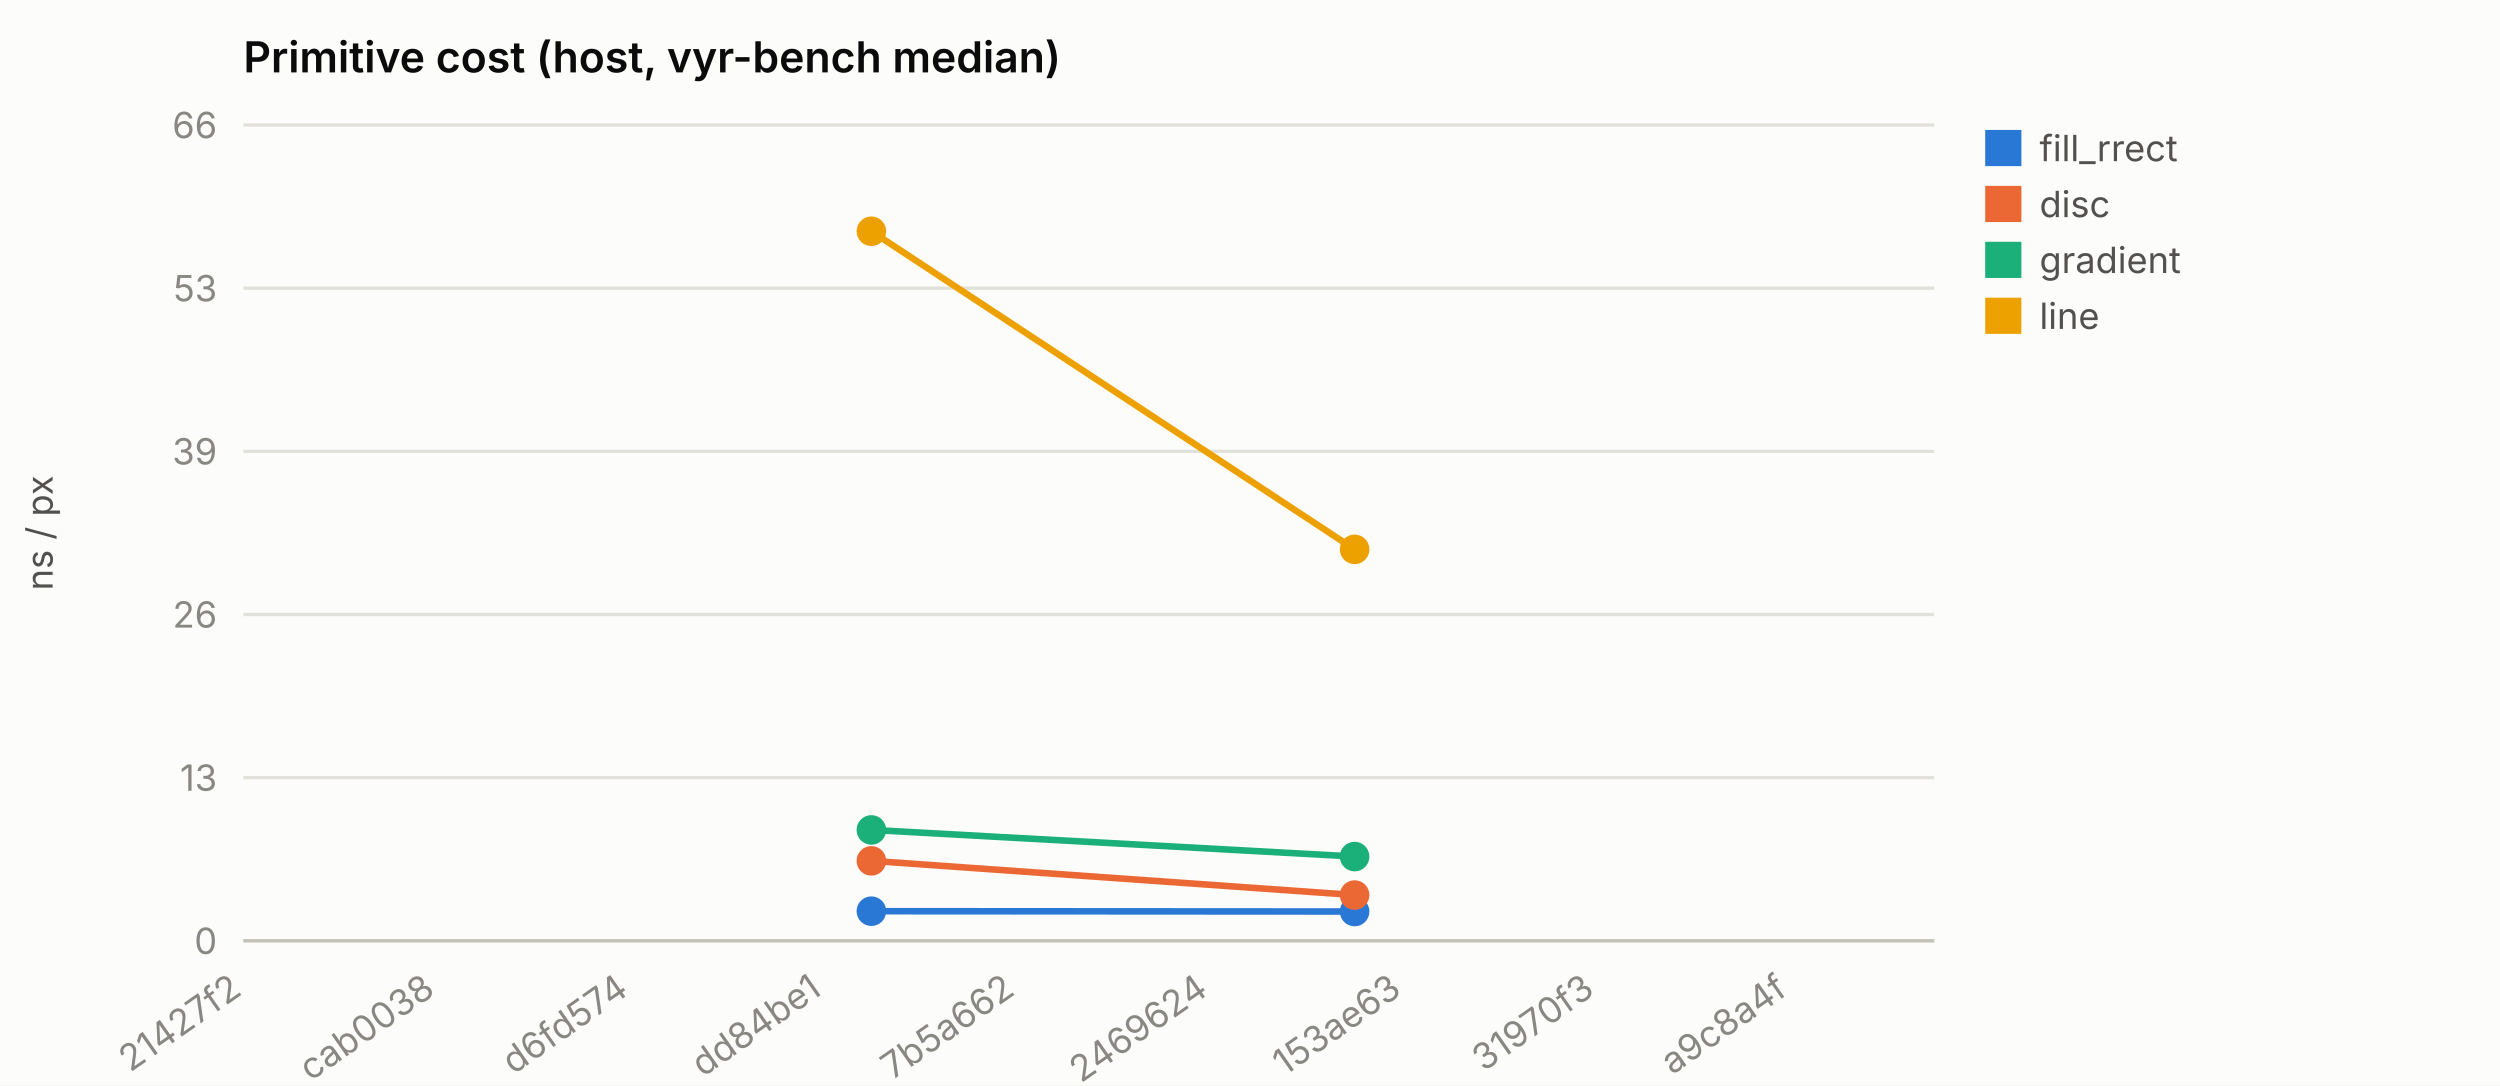
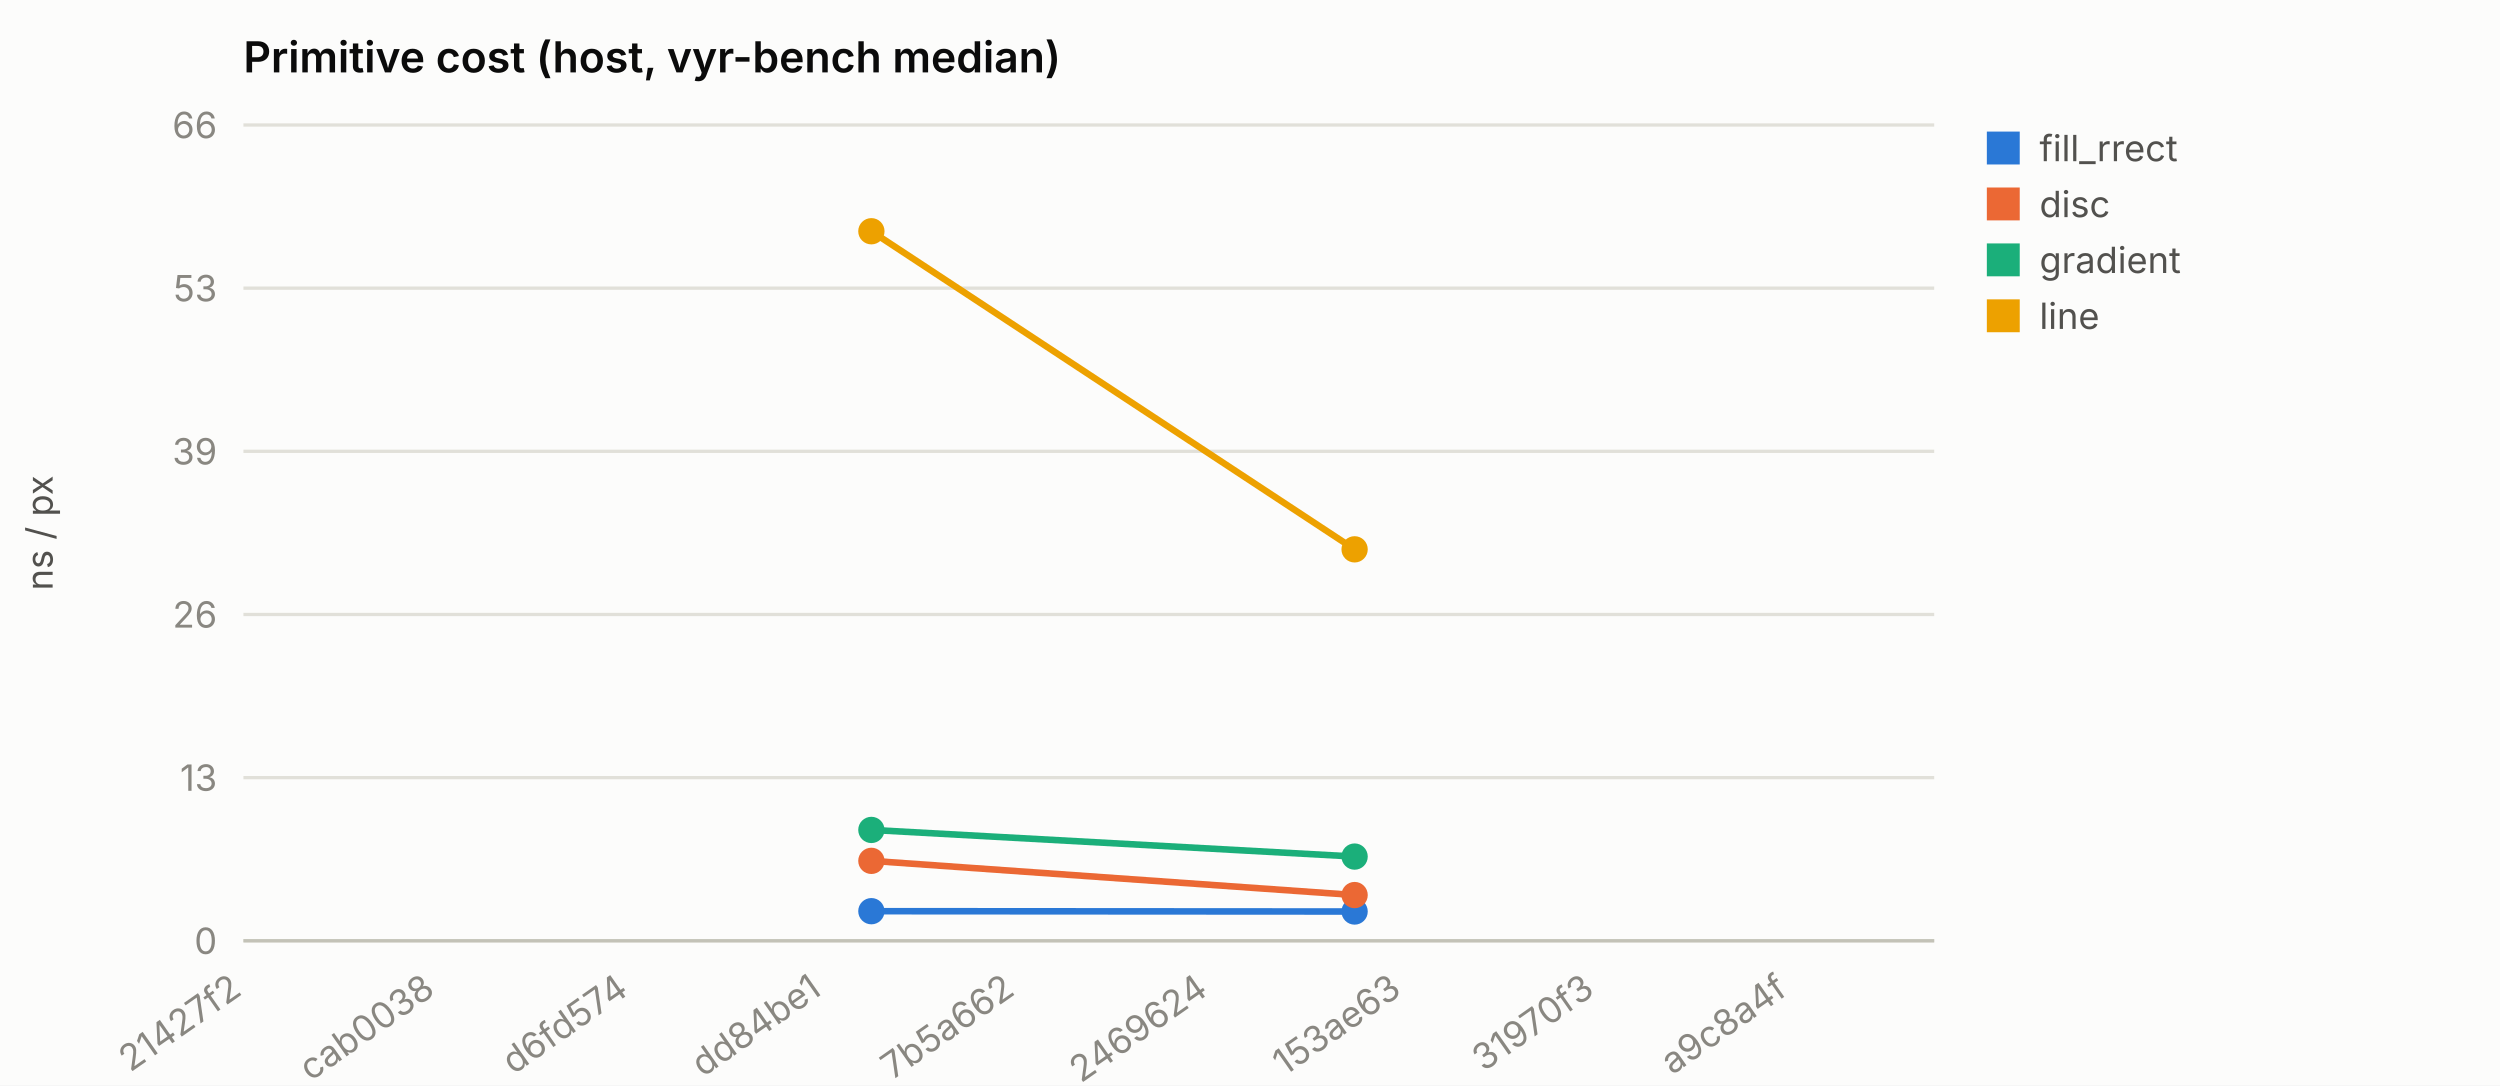
<svg xmlns="http://www.w3.org/2000/svg" viewBox="0 0 760 330" width="760" height="330" role="img" aria-label="Primitive cost (host, vyr-bench median)" font-size="11">
-   <style>
+   <style>  text  { font-family: system-ui, -apple-system, "Segoe UI", sans-serif; }
+   .tick { font-variant-numeric: tabular-nums; }
+ 
  .surface { fill: #fcfcfb; }
  .grid    { stroke: #e1e0d9; stroke-width: 1; }
  .axis    { stroke: #c3c2b7; stroke-width: 1; }
  .t-pri   { fill: #0b0b0b; }
  .t-sec   { fill: #52514e; }
  .t-mut   { fill: #898781; }
-   text     { font-family: system-ui, -apple-system, "Segoe UI", sans-serif; }
-   .tick    { font-variant-numeric: tabular-nums; }
+   .s1 { stroke: #2a78d6; }  .f1 { fill: #2a78d6; }
+   .s2 { stroke: #eb6834; }  .f2 { fill: #eb6834; }
+   .s3 { stroke: #1baf7a; }  .f3 { fill: #1baf7a; }
+   .s4 { stroke: #eda100; }  .f4 { fill: #eda100; }
+   .s5 { stroke: #e87ba4; }  .f5 { fill: #e87ba4; }
+   .s6 { stroke: #008300; }  .f6 { fill: #008300; }
  @media (prefers-color-scheme: dark) {
-     .surface { fill: #1a1a19; }
-     .grid    { stroke: #2c2c2a; }
-     .axis    { stroke: #383835; }
-     .t-pri   { fill: #ffffff; }
-     .t-sec   { fill: #c3c2b7; }
-     .t-mut   { fill: #898781; }
-     .s1 { fill: #3987e5; stroke: #3987e5; }
-     .s2 { fill: #d95926; stroke: #d95926; }
-     .s3 { fill: #199e70; stroke: #199e70; }
-     .s4 { fill: #c98500; stroke: #c98500; }
-     .s5 { fill: #d55181; stroke: #d55181; }
-     .s6 { fill: #008300; stroke: #008300; }
+   :root:not([data-theme="light"]) .surface { fill: #1a1a19; }
+   :root:not([data-theme="light"]) .grid    { stroke: #2c2c2a; stroke-width: 1; }
+   :root:not([data-theme="light"]) .axis    { stroke: #383835; stroke-width: 1; }
+   :root:not([data-theme="light"]) .t-pri   { fill: #ffffff; }
+   :root:not([data-theme="light"]) .t-sec   { fill: #c3c2b7; }
+   :root:not([data-theme="light"]) .t-mut   { fill: #898781; }
+   :root:not([data-theme="light"]) .s1 { stroke: #3987e5; }  :root:not([data-theme="light"]) .f1 { fill: #3987e5; }
+   :root:not([data-theme="light"]) .s2 { stroke: #d95926; }  :root:not([data-theme="light"]) .f2 { fill: #d95926; }
+   :root:not([data-theme="light"]) .s3 { stroke: #199e70; }  :root:not([data-theme="light"]) .f3 { fill: #199e70; }
+   :root:not([data-theme="light"]) .s4 { stroke: #c98500; }  :root:not([data-theme="light"]) .f4 { fill: #c98500; }
+   :root:not([data-theme="light"]) .s5 { stroke: #d55181; }  :root:not([data-theme="light"]) .f5 { fill: #d55181; }
+   :root:not([data-theme="light"]) .s6 { stroke: #008300; }  :root:not([data-theme="light"]) .f6 { fill: #008300; }
  }
- 
-   .s1 { fill: #2a78d6; stroke: #2a78d6; }
-   .s2 { fill: #eb6834; stroke: #eb6834; }
-   .s3 { fill: #1baf7a; stroke: #1baf7a; }
-   .s4 { fill: #eda100; stroke: #eda100; }
-   .s5 { fill: #e87ba4; stroke: #e87ba4; }
-   .s6 { fill: #008300; stroke: #008300; }
-   .ln { fill: none; }</style>
+   :root[data-theme="dark"] .surface { fill: #1a1a19; }
+   :root[data-theme="dark"] .grid    { stroke: #2c2c2a; stroke-width: 1; }
+   :root[data-theme="dark"] .axis    { stroke: #383835; stroke-width: 1; }
+   :root[data-theme="dark"] .t-pri   { fill: #ffffff; }
+   :root[data-theme="dark"] .t-sec   { fill: #c3c2b7; }
+   :root[data-theme="dark"] .t-mut   { fill: #898781; }
+   :root[data-theme="dark"] .s1 { stroke: #3987e5; }  :root[data-theme="dark"] .f1 { fill: #3987e5; }
+   :root[data-theme="dark"] .s2 { stroke: #d95926; }  :root[data-theme="dark"] .f2 { fill: #d95926; }
+   :root[data-theme="dark"] .s3 { stroke: #199e70; }  :root[data-theme="dark"] .f3 { fill: #199e70; }
+   :root[data-theme="dark"] .s4 { stroke: #c98500; }  :root[data-theme="dark"] .f4 { fill: #c98500; }
+   :root[data-theme="dark"] .s5 { stroke: #d55181; }  :root[data-theme="dark"] .f5 { fill: #d55181; }
+   :root[data-theme="dark"] .s6 { stroke: #008300; }  :root[data-theme="dark"] .f6 { fill: #008300; }
+   :root[data-theme="light"] .surface { fill: #fcfcfb; }
+   :root[data-theme="light"] .grid    { stroke: #e1e0d9; stroke-width: 1; }
+   :root[data-theme="light"] .axis    { stroke: #c3c2b7; stroke-width: 1; }
+   :root[data-theme="light"] .t-pri   { fill: #0b0b0b; }
+   :root[data-theme="light"] .t-sec   { fill: #52514e; }
+   :root[data-theme="light"] .t-mut   { fill: #898781; }
+   :root[data-theme="light"] .s1 { stroke: #2a78d6; }  :root[data-theme="light"] .f1 { fill: #2a78d6; }
+   :root[data-theme="light"] .s2 { stroke: #eb6834; }  :root[data-theme="light"] .f2 { fill: #eb6834; }
+   :root[data-theme="light"] .s3 { stroke: #1baf7a; }  :root[data-theme="light"] .f3 { fill: #1baf7a; }
+   :root[data-theme="light"] .s4 { stroke: #eda100; }  :root[data-theme="light"] .f4 { fill: #eda100; }
+   :root[data-theme="light"] .s5 { stroke: #e87ba4; }  :root[data-theme="light"] .f5 { fill: #e87ba4; }
+   :root[data-theme="light"] .s6 { stroke: #008300; }  :root[data-theme="light"] .f6 { fill: #008300; }
+ </style>
  <rect class="surface" width="760" height="330" />
  <text class="t-pri" x="74" y="22" font-size="13" font-weight="600">Primitive cost (host, vyr-bench median)</text>
  <line class="grid" x1="74" y1="286.0" x2="588" y2="286.0" />
  <text class="t-mut tick" x="66" y="290.0" text-anchor="end">0</text>
  <line class="grid" x1="74" y1="236.4" x2="588" y2="236.4" />
  <text class="t-mut tick" x="66" y="240.4" text-anchor="end">13</text>
  <line class="grid" x1="74" y1="186.8" x2="588" y2="186.8" />
  <text class="t-mut tick" x="66" y="190.8" text-anchor="end">26</text>
  <line class="grid" x1="74" y1="137.2" x2="588" y2="137.2" />
  <text class="t-mut tick" x="66" y="141.2" text-anchor="end">39</text>
  <line class="grid" x1="74" y1="87.6" x2="588" y2="87.6" />
  <text class="t-mut tick" x="66" y="91.6" text-anchor="end">53</text>
  <line class="grid" x1="74" y1="38.0" x2="588" y2="38.0" />
  <text class="t-mut tick" x="66" y="42.0" text-anchor="end">66</text>
  <line class="axis" x1="74" y1="286.0" x2="588" y2="286.0" />
  <text class="t-mut tick" x="74.0" y="302" text-anchor="end" transform="rotate(-35 74.0 302)">21427f2</text>
  <text class="t-mut tick" x="132.7" y="302" text-anchor="end" transform="rotate(-35 132.7 302)">cab0038</text>
  <text class="t-mut tick" x="191.5" y="302" text-anchor="end" transform="rotate(-35 191.5 302)">d6fd574</text>
  <text class="t-mut tick" x="250.2" y="302" text-anchor="end" transform="rotate(-35 250.2 302)">dd84be1</text>
  <text class="t-mut tick" x="309.0" y="302" text-anchor="end" transform="rotate(-35 309.0 302)">7b5a662</text>
  <text class="t-mut tick" x="367.7" y="302" text-anchor="end" transform="rotate(-35 367.7 302)">2469624</text>
  <text class="t-mut tick" x="426.5" y="302" text-anchor="end" transform="rotate(-35 426.5 302)">153ae63</text>
  <text class="t-mut tick" x="485.2" y="302" text-anchor="end" transform="rotate(-35 485.2 302)">31970f3</text>
  <text class="t-mut tick" x="543.9" y="302" text-anchor="end" transform="rotate(-35 543.9 302)">a9c8a4f</text>
  <text class="t-sec" x="16" y="162.0" text-anchor="middle" transform="rotate(-90 16 162.0)">ns / px</text>
-   <polyline class="s1 ln" points="264.9,277.0 411.8,277.1" stroke-width="2" />
-   <circle class="s1" cx="264.9" cy="277.0" r="4" stroke="none" />
-   <circle class="s1" cx="411.8" cy="277.1" r="4" stroke="none" />
-   <rect class="s1" x="604" y="40" width="10" height="10" stroke="none" />
+   <polyline class="s1" points="264.9,277.0 411.8,277.1" fill="none" stroke-width="2" />
+   <circle class="f1" cx="264.9" cy="277.0" r="4" stroke="none" />
+   <circle class="f1" cx="411.8" cy="277.1" r="4" stroke="none" />
+   <rect class="f1" x="604" y="40" width="10" height="10" stroke="none" />
  <text class="t-sec" x="620" y="49">fill_rrect</text>
-   <polyline class="s2 ln" points="264.9,261.7 411.8,272.1" stroke-width="2" />
-   <circle class="s2" cx="264.9" cy="261.7" r="4" stroke="none" />
-   <circle class="s2" cx="411.8" cy="272.1" r="4" stroke="none" />
-   <rect class="s2" x="604" y="57" width="10" height="10" stroke="none" />
+   <polyline class="s2" points="264.9,261.7 411.8,272.1" fill="none" stroke-width="2" />
+   <circle class="f2" cx="264.9" cy="261.7" r="4" stroke="none" />
+   <circle class="f2" cx="411.8" cy="272.1" r="4" stroke="none" />
+   <rect class="f2" x="604" y="57" width="10" height="10" stroke="none" />
  <text class="t-sec" x="620" y="66">disc</text>
-   <polyline class="s3 ln" points="264.9,252.3 411.8,260.4" stroke-width="2" />
-   <circle class="s3" cx="264.9" cy="252.3" r="4" stroke="none" />
-   <circle class="s3" cx="411.8" cy="260.4" r="4" stroke="none" />
-   <rect class="s3" x="604" y="74" width="10" height="10" stroke="none" />
+   <polyline class="s3" points="264.9,252.3 411.8,260.4" fill="none" stroke-width="2" />
+   <circle class="f3" cx="264.9" cy="252.3" r="4" stroke="none" />
+   <circle class="f3" cx="411.8" cy="260.4" r="4" stroke="none" />
+   <rect class="f3" x="604" y="74" width="10" height="10" stroke="none" />
  <text class="t-sec" x="620" y="83">gradient</text>
-   <polyline class="s4 ln" points="264.9,70.3 411.8,167.0" stroke-width="2" />
-   <circle class="s4" cx="264.9" cy="70.3" r="4" stroke="none" />
-   <circle class="s4" cx="411.8" cy="167.0" r="4" stroke="none" />
-   <rect class="s4" x="604" y="91" width="10" height="10" stroke="none" />
+   <polyline class="s4" points="264.9,70.3 411.8,167.0" fill="none" stroke-width="2" />
+   <circle class="f4" cx="264.9" cy="70.3" r="4" stroke="none" />
+   <circle class="f4" cx="411.8" cy="167.0" r="4" stroke="none" />
+   <rect class="f4" x="604" y="91" width="10" height="10" stroke="none" />
  <text class="t-sec" x="620" y="100">line</text>
</svg>
